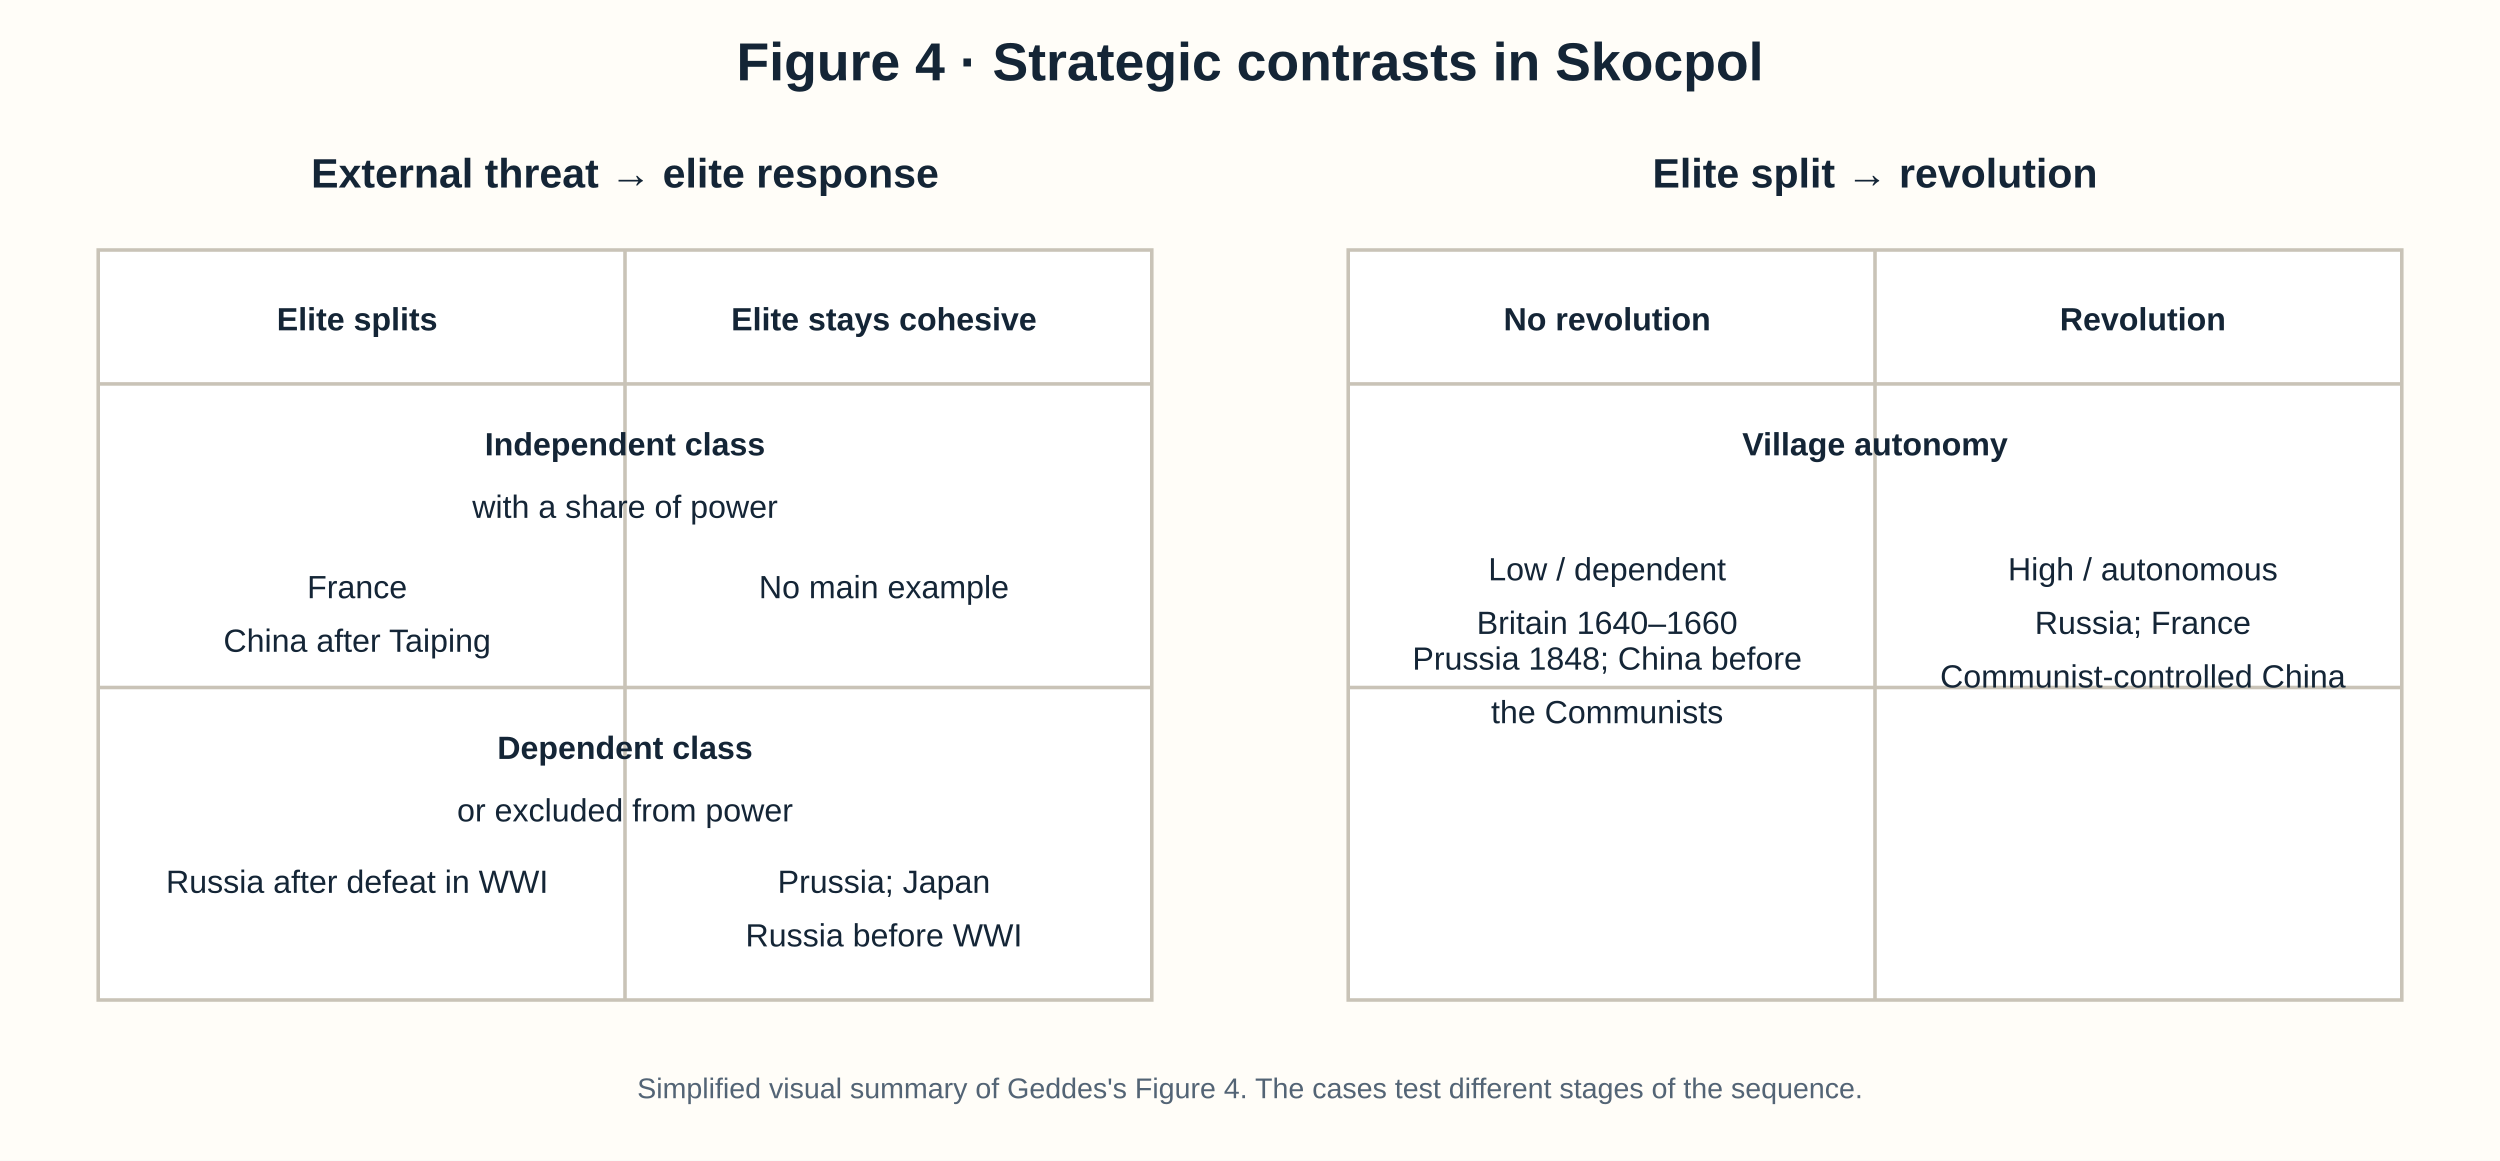
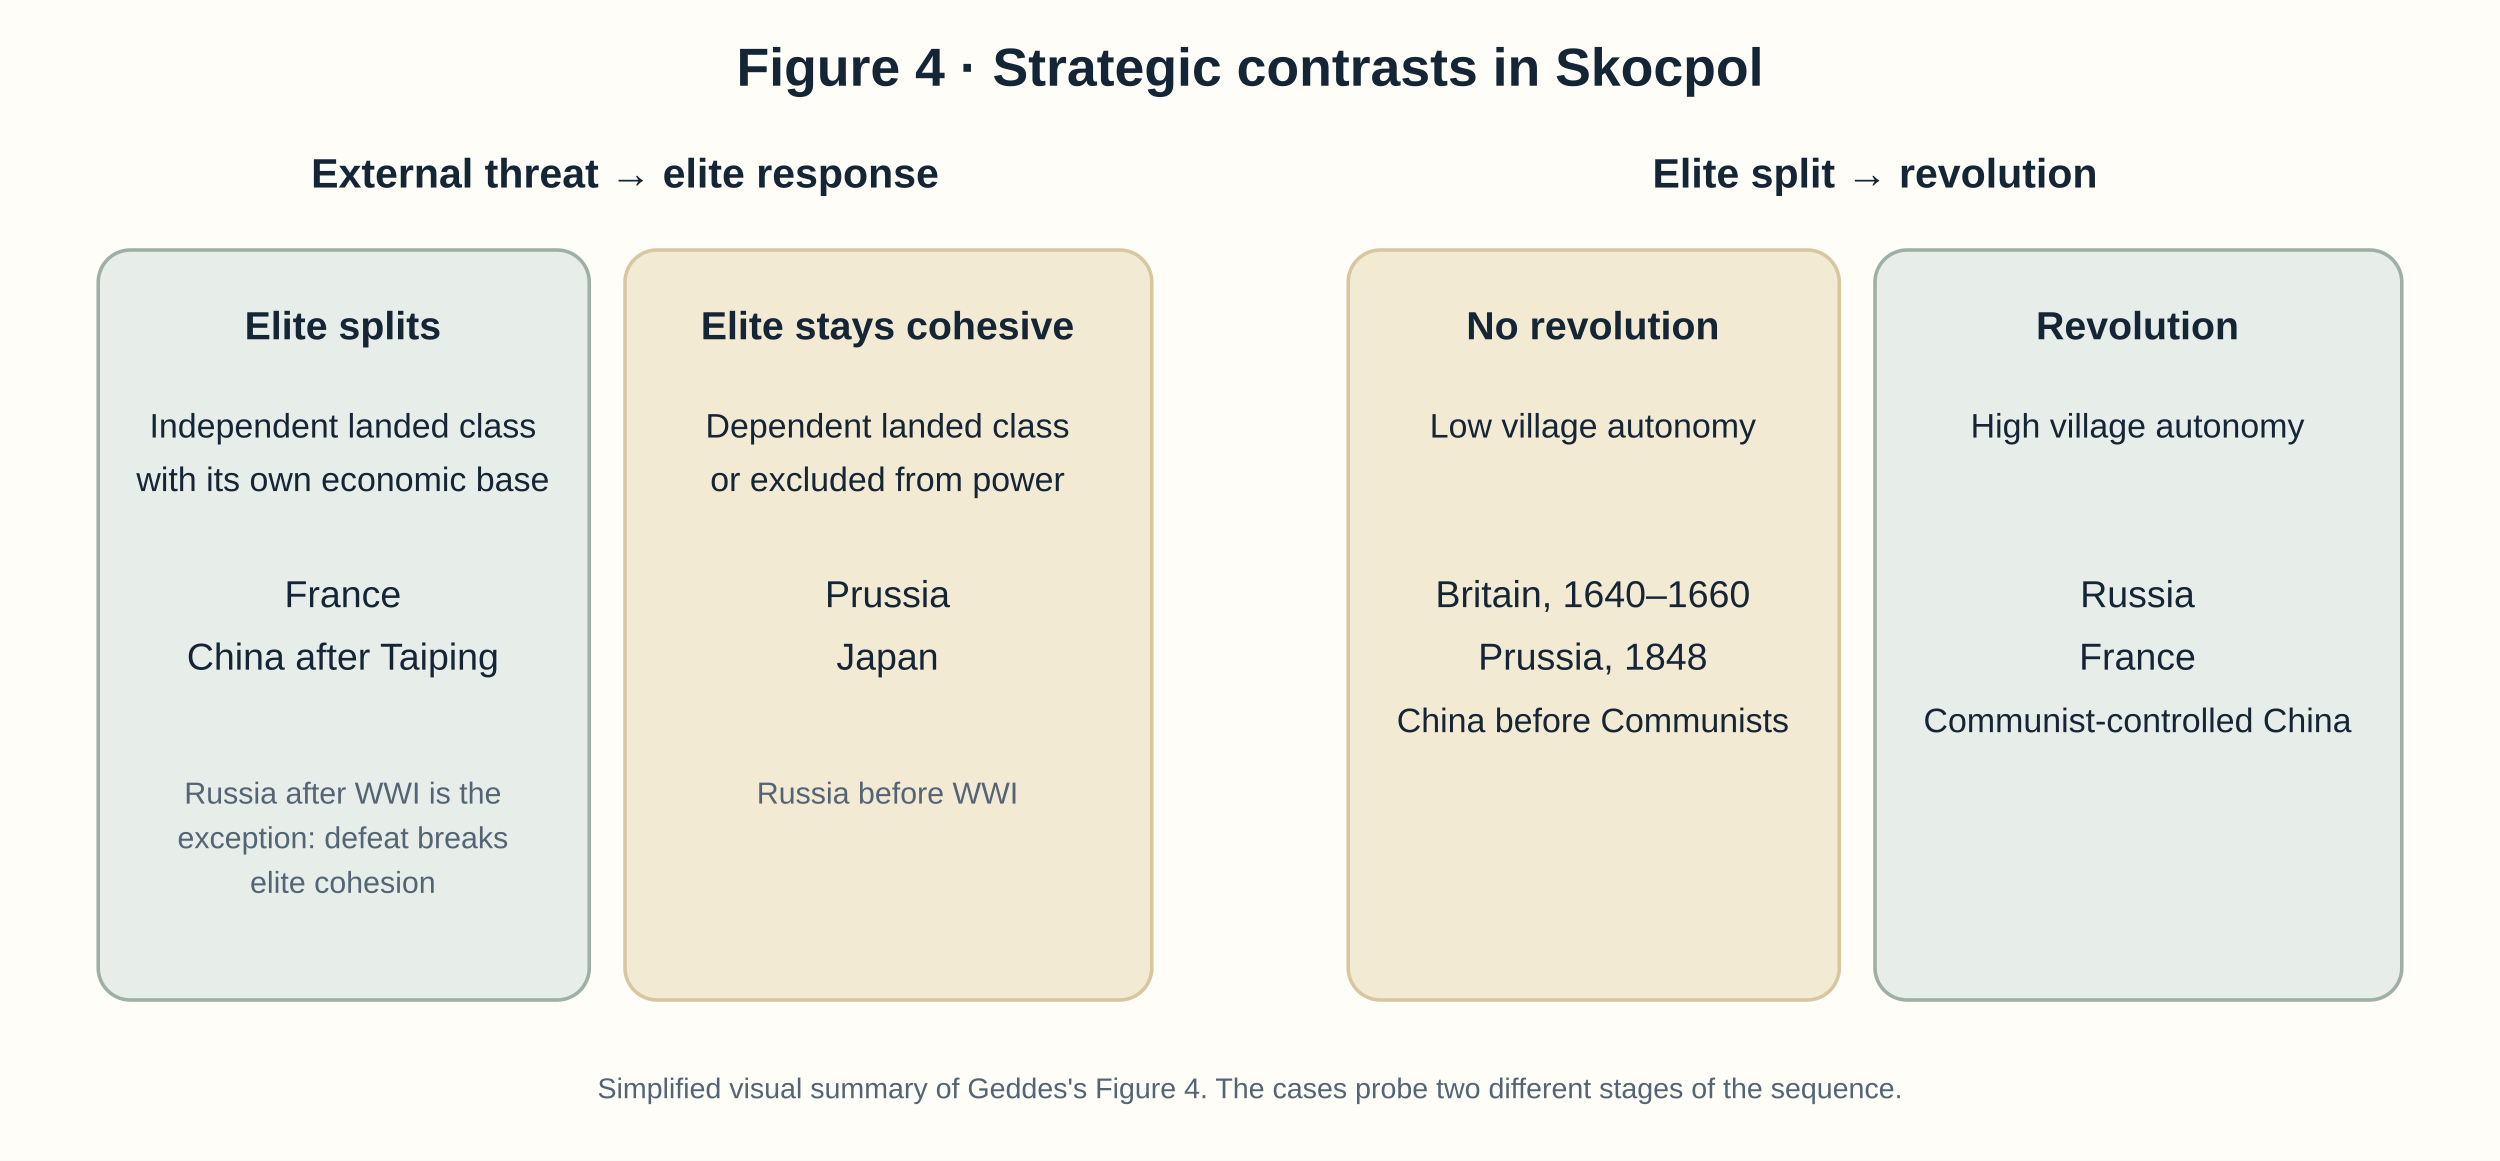
<svg xmlns="http://www.w3.org/2000/svg" viewBox="0 0 1400 650" role="img" aria-labelledby="t d">
  <rect width="1400" height="650" fill="#fffdf8" />
  <g font-family="Arial,sans-serif" fill="#142536">
-     <text x="700" y="45" text-anchor="middle" font-size="30" font-weight="700">Figure 4 · Strategic contrasts in Skocpol</text>
+     <text x="700" y="48" text-anchor="middle" font-size="30" font-weight="700">Figure 4 · Strategic contrasts in Skocpol</text>
    <text x="350" y="105" text-anchor="middle" font-size="23" font-weight="700">External threat → elite response</text>
    <text x="1050" y="105" text-anchor="middle" font-size="23" font-weight="700">Elite split → revolution</text>
  </g>
-   <g stroke="#c9c3b7" stroke-width="2">
-     <rect x="55" y="140" width="590" height="420" fill="#fff" />
-     <path d="M55 215H645M350 140V560M55 385H645" />
-     <rect x="755" y="140" width="590" height="420" fill="#fff" />
-     <path d="M755 215H1345M1050 140V560M755 385H1345" />
+   <g>
+     <rect x="55" y="140" width="275" height="420" rx="18" fill="#e7eee9" stroke="#9eafa5" stroke-width="2" />
+     <rect x="350" y="140" width="295" height="420" rx="18" fill="#f3ead4" stroke="#d8c69f" stroke-width="2" />
+     <rect x="755" y="140" width="275" height="420" rx="18" fill="#f3ead4" stroke="#d8c69f" stroke-width="2" />
+     <rect x="1050" y="140" width="295" height="420" rx="18" fill="#e7eee9" stroke="#9eafa5" stroke-width="2" />
  </g>
-   <g font-family="Arial,sans-serif" fill="#142536" font-size="18">
-     <text x="200" y="185" text-anchor="middle" font-weight="700">Elite splits</text>
-     <text x="495" y="185" text-anchor="middle" font-weight="700">Elite stays cohesive</text>
-     <text x="350" y="255" text-anchor="middle" font-weight="700">Independent class</text>
-     <text x="350" y="290" text-anchor="middle">with a share of power</text>
-     <text x="200" y="335" text-anchor="middle">France</text>
-     <text x="200" y="365" text-anchor="middle">China after Taiping</text>
-     <text x="495" y="335" text-anchor="middle">No main example</text>
-     <text x="350" y="425" text-anchor="middle" font-weight="700">Dependent class</text>
-     <text x="350" y="460" text-anchor="middle">or excluded from power</text>
-     <text x="495" y="500" text-anchor="middle">Prussia; Japan</text>
-     <text x="495" y="530" text-anchor="middle">Russia before WWI</text>
-     <text x="200" y="500" text-anchor="middle">Russia after defeat in WWI</text>
-     <text x="900" y="185" text-anchor="middle" font-weight="700">No revolution</text>
-     <text x="1200" y="185" text-anchor="middle" font-weight="700">Revolution</text>
-     <text x="1050" y="255" text-anchor="middle" font-weight="700">Village autonomy</text>
-     <text x="900" y="325" text-anchor="middle">Low / dependent</text>
-     <text x="900" y="355" text-anchor="middle">Britain 1640–1660</text>
-     <text x="900" y="375" text-anchor="middle">Prussia 1848; China before</text>
-     <text x="900" y="405" text-anchor="middle">the Communists</text>
-     <text x="1200" y="325" text-anchor="middle">High / autonomous</text>
-     <text x="1200" y="355" text-anchor="middle">Russia; France</text>
-     <text x="1200" y="385" text-anchor="middle">Communist-controlled China</text>
+   <g font-family="Arial,sans-serif" fill="#142536">
+     <text x="192" y="190" text-anchor="middle" font-size="22" font-weight="700">Elite splits</text>
+     <text x="192" y="245" text-anchor="middle" font-size="19">Independent landed class</text>
+     <text x="192" y="275" text-anchor="middle" font-size="19">with its own economic base</text>
+     <text x="192" y="340" text-anchor="middle" font-size="21">France</text>
+     <text x="192" y="375" text-anchor="middle" font-size="21">China after Taiping</text>
+     <text x="192" y="450" text-anchor="middle" font-size="17" fill="#536475">Russia after WWI is the</text>
+     <text x="192" y="475" text-anchor="middle" font-size="17" fill="#536475">exception: defeat breaks</text>
+     <text x="192" y="500" text-anchor="middle" font-size="17" fill="#536475">elite cohesion</text>
+     <text x="497" y="190" text-anchor="middle" font-size="22" font-weight="700">Elite stays cohesive</text>
+     <text x="497" y="245" text-anchor="middle" font-size="19">Dependent landed class</text>
+     <text x="497" y="275" text-anchor="middle" font-size="19">or excluded from power</text>
+     <text x="497" y="340" text-anchor="middle" font-size="21">Prussia</text>
+     <text x="497" y="375" text-anchor="middle" font-size="21">Japan</text>
+     <text x="497" y="450" text-anchor="middle" font-size="17" fill="#536475">Russia before WWI</text>
+     <text x="892" y="190" text-anchor="middle" font-size="22" font-weight="700">No revolution</text>
+     <text x="892" y="245" text-anchor="middle" font-size="19">Low village autonomy</text>
+     <text x="892" y="340" text-anchor="middle" font-size="21">Britain, 1640–1660</text>
+     <text x="892" y="375" text-anchor="middle" font-size="21">Prussia, 1848</text>
+     <text x="892" y="410" text-anchor="middle" font-size="19">China before Communists</text>
+     <text x="1197" y="190" text-anchor="middle" font-size="22" font-weight="700">Revolution</text>
+     <text x="1197" y="245" text-anchor="middle" font-size="19">High village autonomy</text>
+     <text x="1197" y="340" text-anchor="middle" font-size="21">Russia</text>
+     <text x="1197" y="375" text-anchor="middle" font-size="21">France</text>
+     <text x="1197" y="410" text-anchor="middle" font-size="19">Communist-controlled China</text>
  </g>
-   <text x="700" y="615" text-anchor="middle" font-family="Arial,sans-serif" font-size="16" fill="#536475">Simplified visual summary of Geddes's Figure 4. The cases test different stages of the sequence.</text>
+   <text x="700" y="615" text-anchor="middle" font-family="Arial,sans-serif" font-size="16" fill="#536475">Simplified visual summary of Geddes's Figure 4. The cases probe two different stages of the sequence.</text>
</svg>
